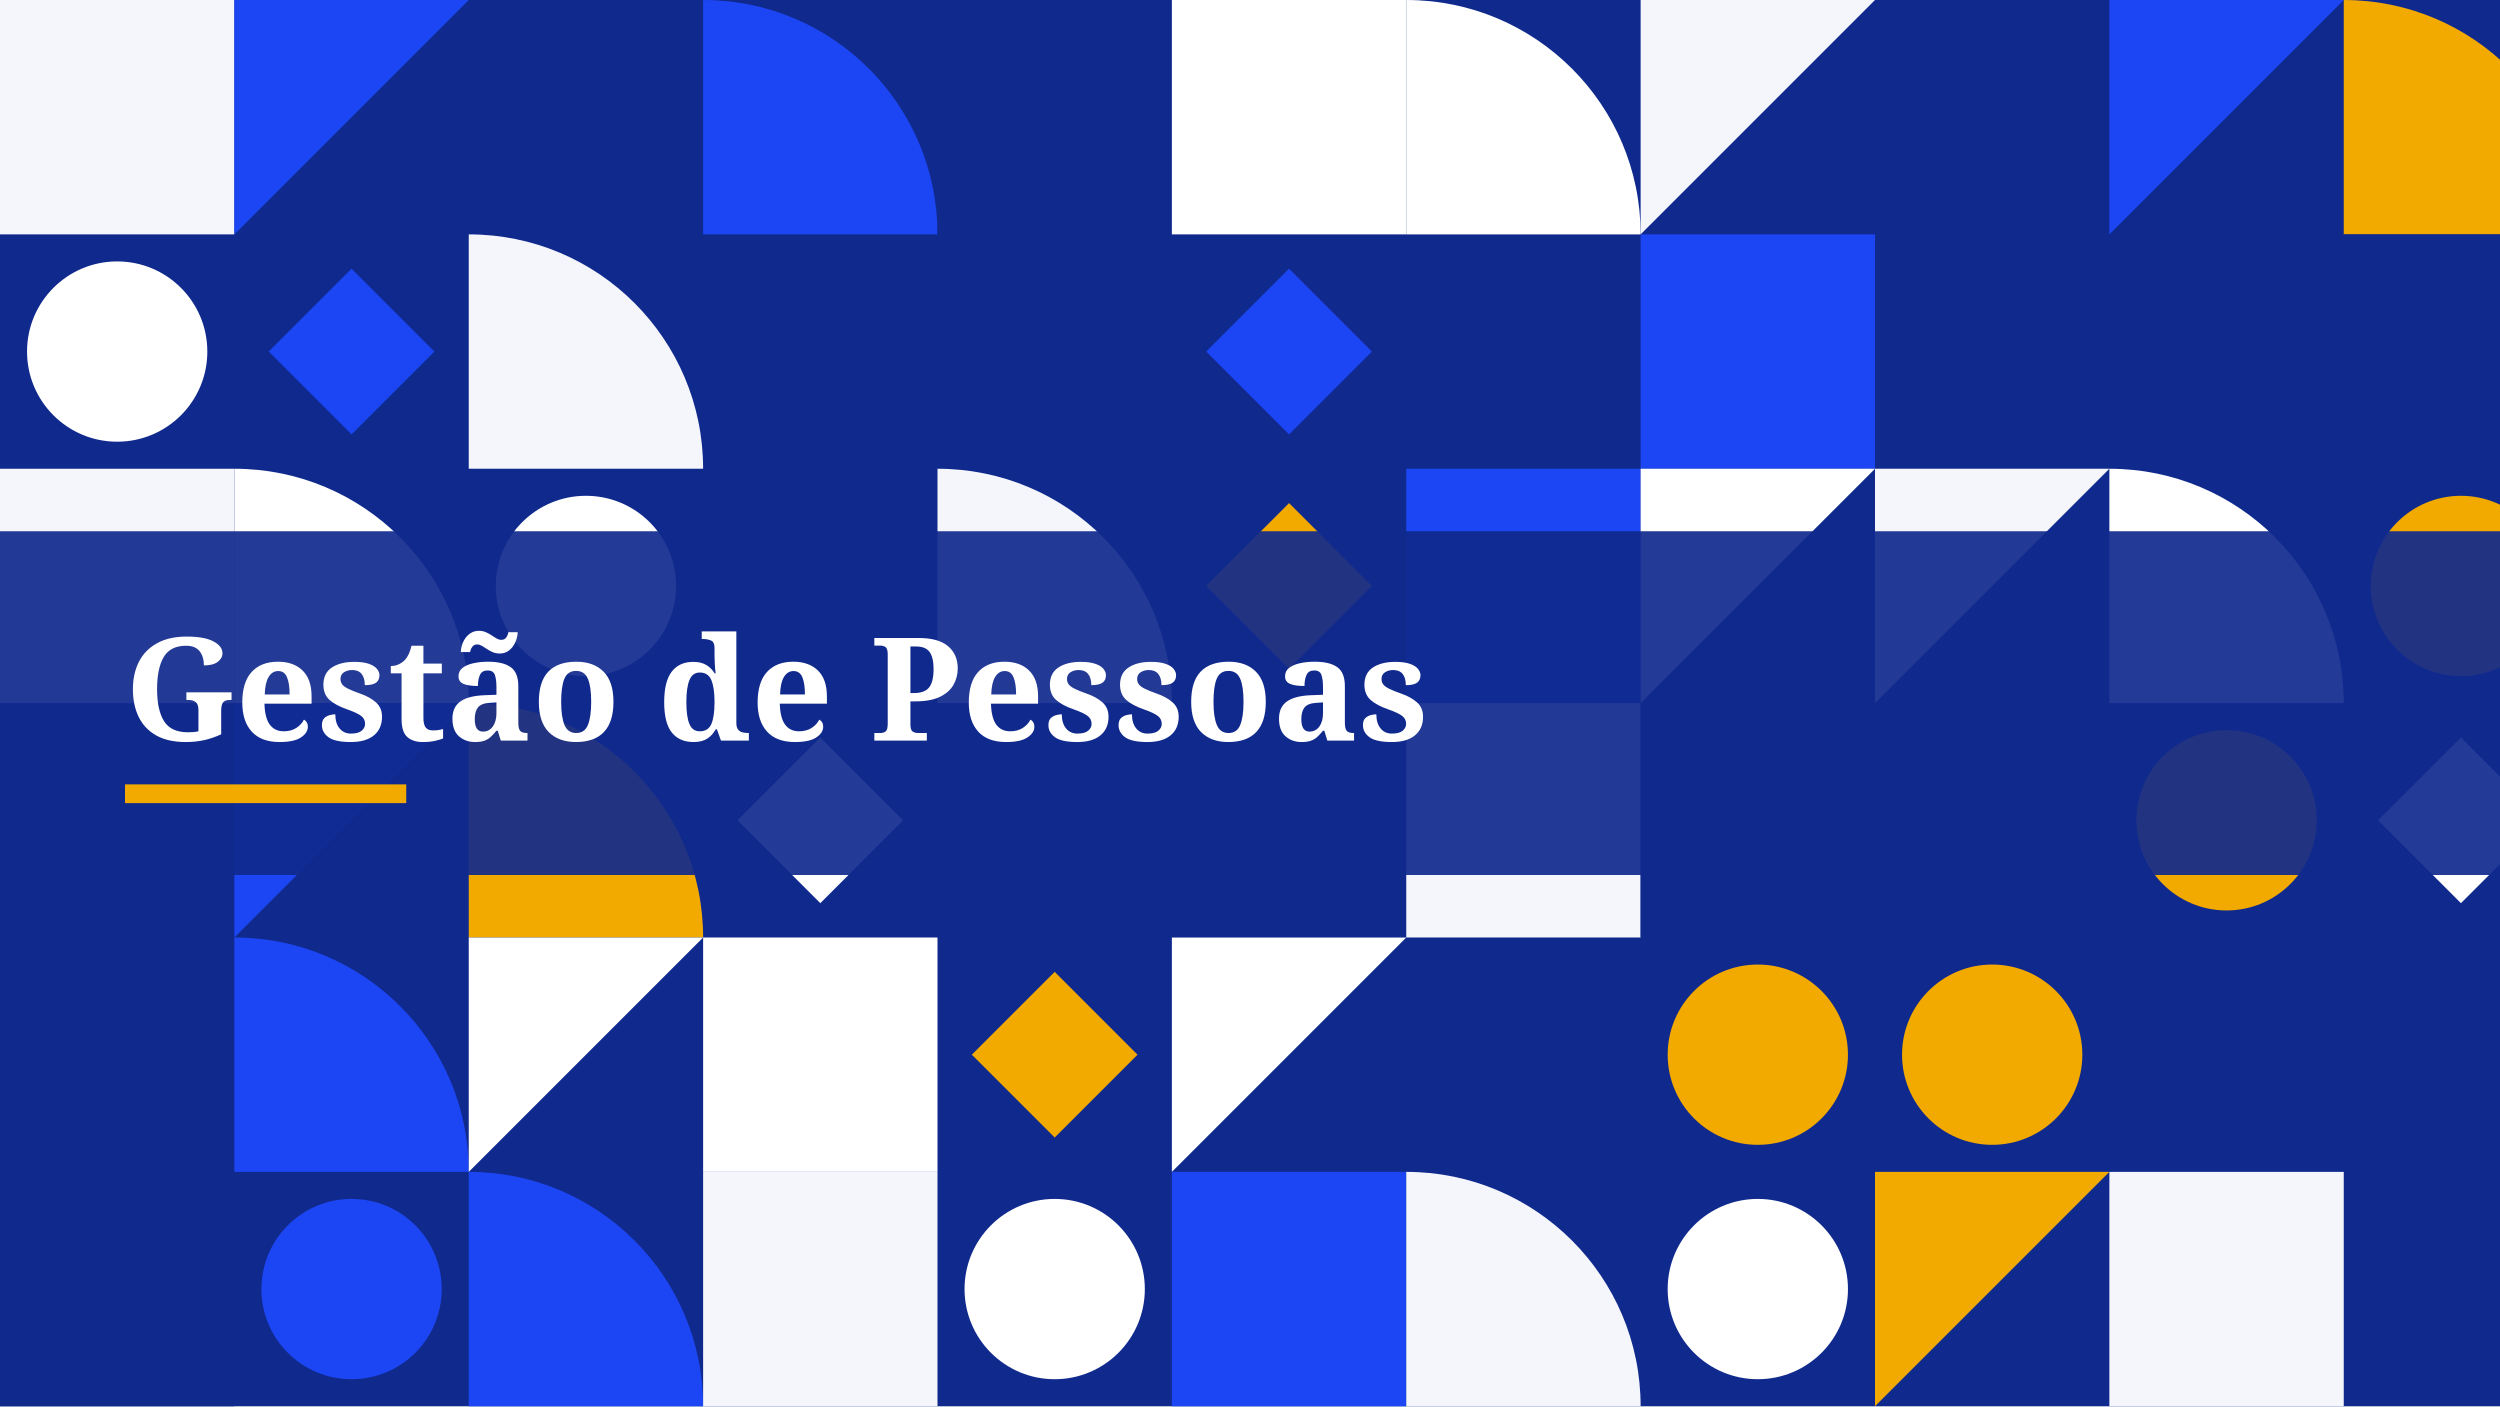
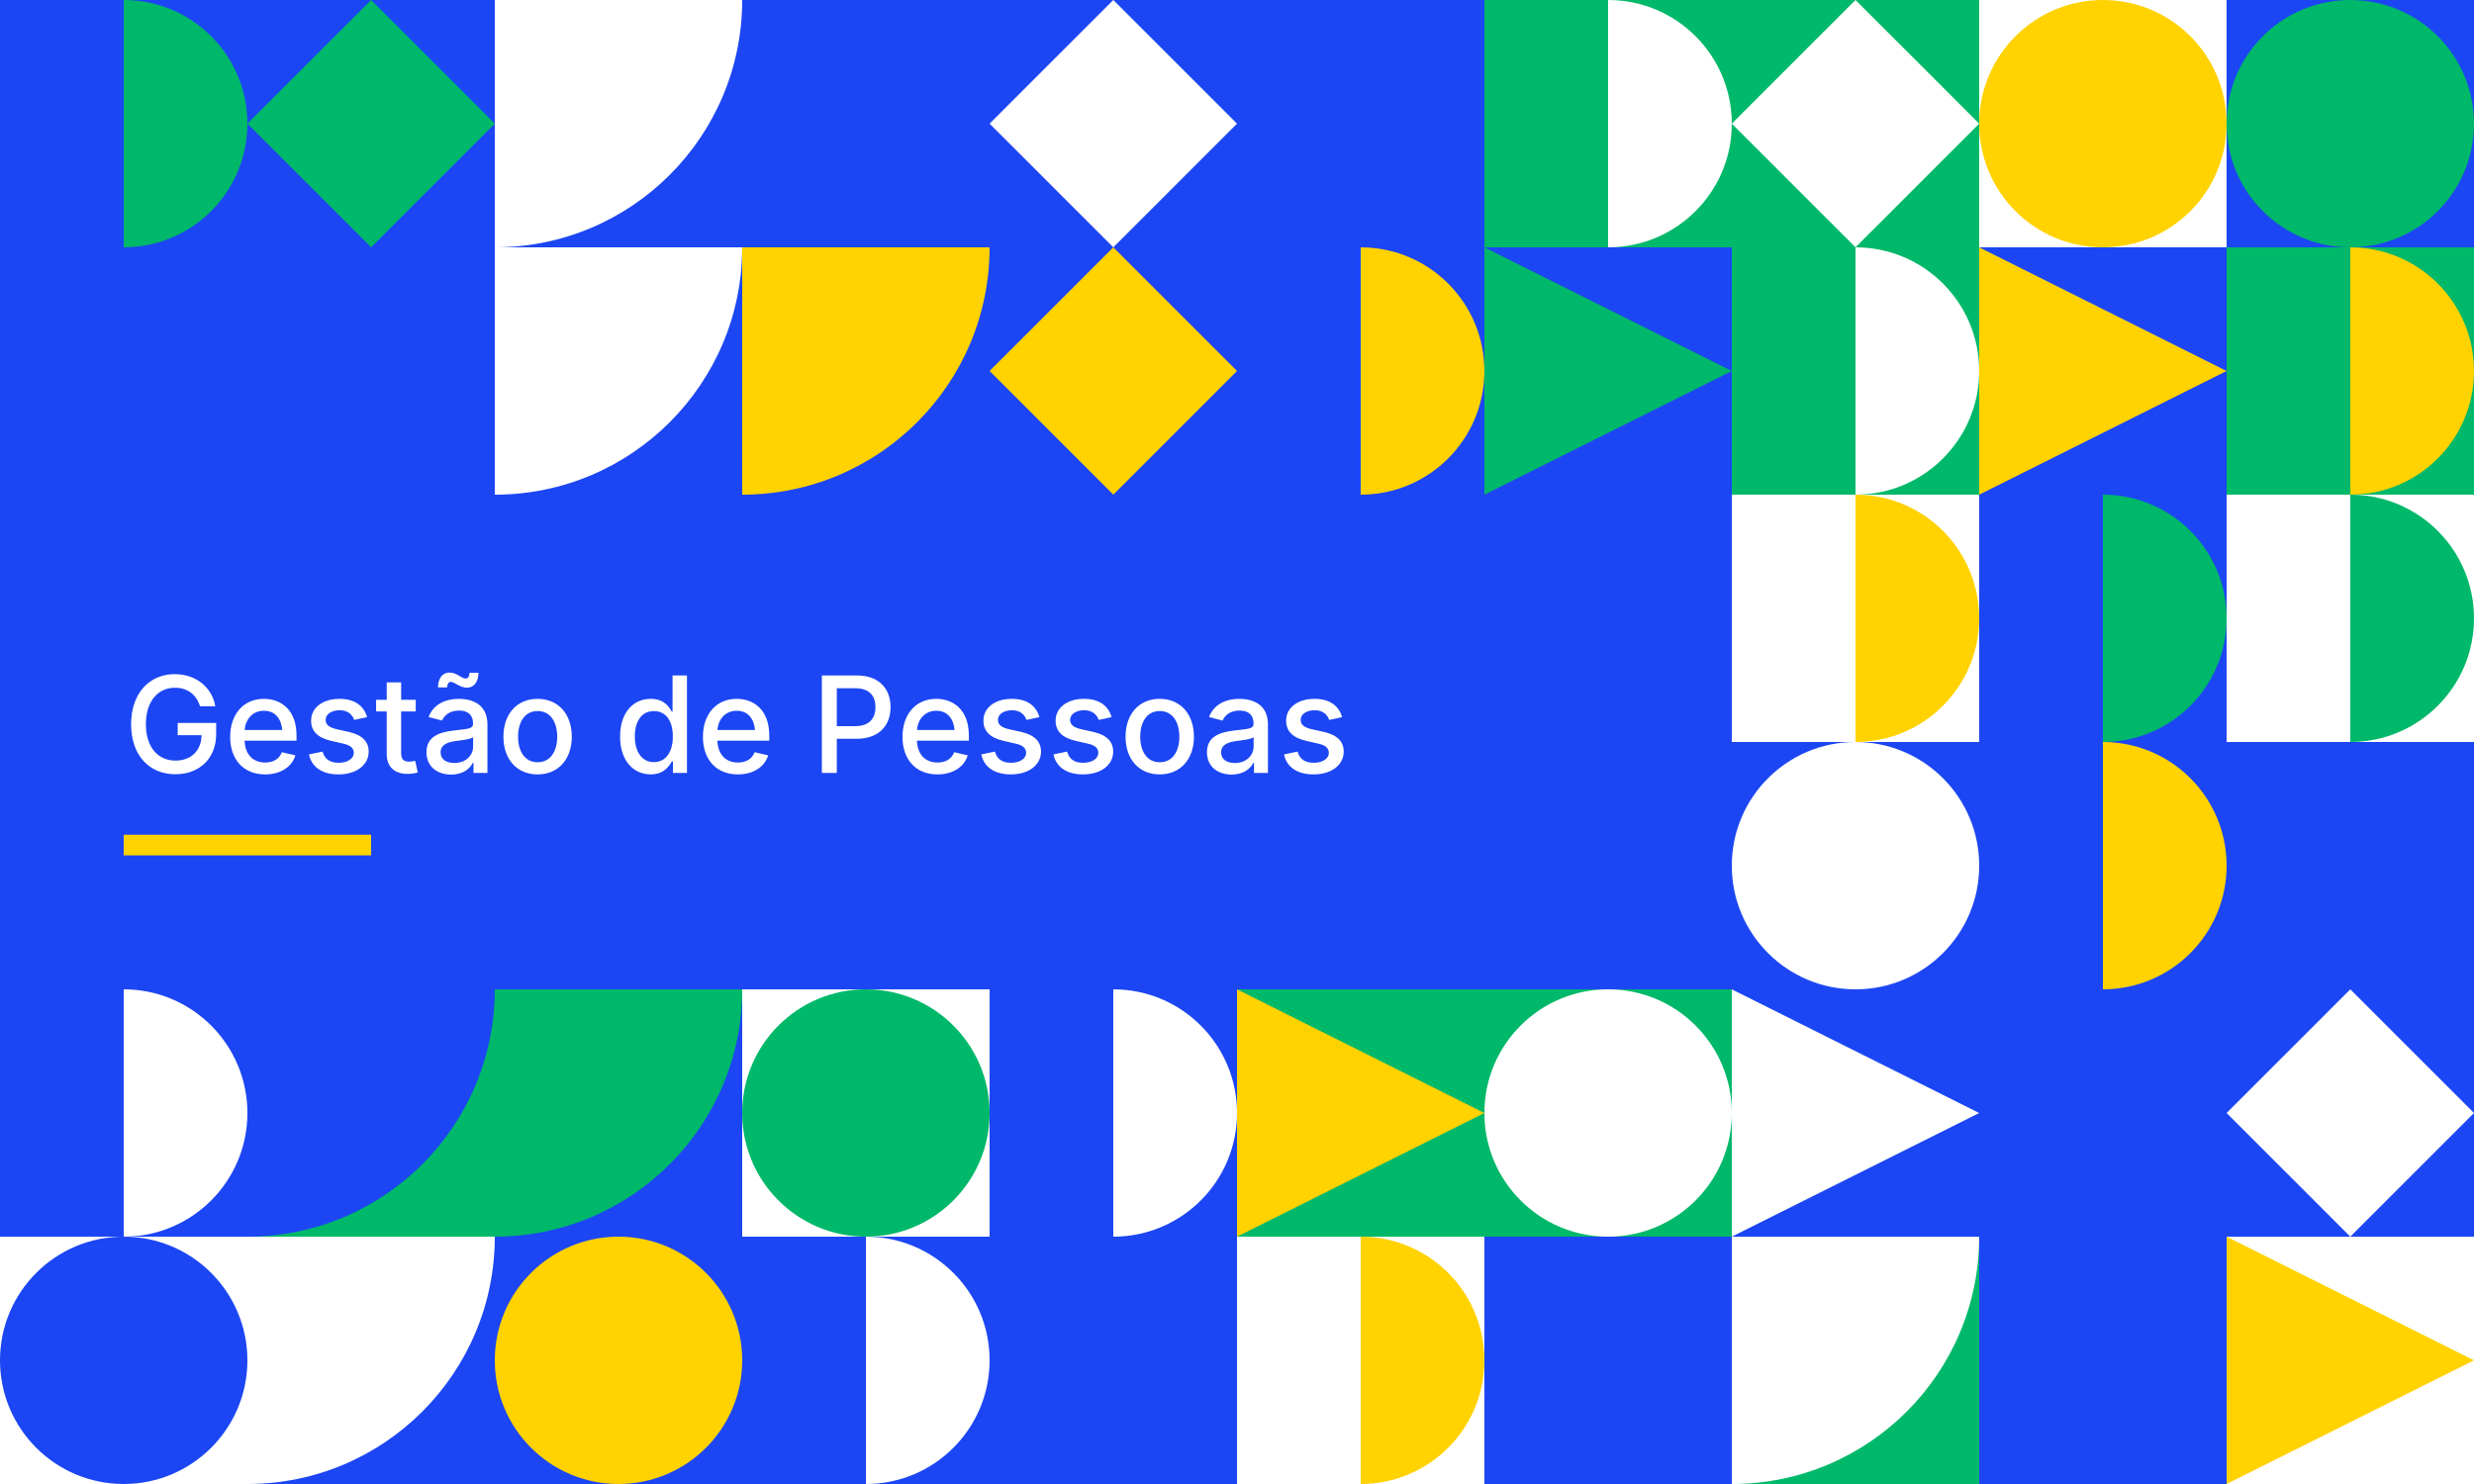
- <svg xmlns="http://www.w3.org/2000/svg" viewBox="0 0 800 450">
-   <rect width="800" height="450" fill="#10298D" />
-   <rect x="0" y="0" width="75" height="75" fill="#F4F6FC" />
-   <circle cx="37.5" cy="112.5" r="28.846" fill="#FFFFFF" />
-   <rect x="0" y="150" width="75" height="75" fill="#F4F6FC" />
-   <circle cx="37.5" cy="262.5" r="28.846" fill="#10298D" />
-   <circle cx="37.5" cy="337.5" r="28.846" fill="#10298D" />
-   <path d="M0 375 A75 75 0 0 1 75 450 L0 450 Z" fill="#10298D" />
-   <path d="M75 0 L150 0 L75 75 Z" fill="#1C46F3" />
-   <rect x="93.75" y="93.75" width="37.5" height="37.5" fill="#1C46F3" transform="rotate(45 112.5 112.5)" />
-   <path d="M75 150 A75 75 0 0 1 150 225 L75 225 Z" fill="#FFFFFF" />
-   <path d="M75 225 L150 225 L75 300 Z" fill="#1C46F3" />
-   <path d="M75 300 A75 75 0 0 1 150 375 L75 375 Z" fill="#1C46F3" />
-   <circle cx="112.5" cy="412.5" r="28.846" fill="#1C46F3" />
-   <path d="M150 0 L225 0 L150 75 Z" fill="#10298D" />
-   <path d="M150 75 A75 75 0 0 1 225 150 L150 150 Z" fill="#F4F6FC" />
-   <circle cx="187.5" cy="187.5" r="28.846" fill="#FFFFFF" />
-   <path d="M150 225 A75 75 0 0 1 225 300 L150 300 Z" fill="#F2A900" />
-   <path d="M150 300 L225 300 L150 375 Z" fill="#FFFFFF" />
-   <path d="M150 375 A75 75 0 0 1 225 450 L150 450 Z" fill="#1C46F3" />
-   <path d="M225 0 A75 75 0 0 1 300 75 L225 75 Z" fill="#1C46F3" />
-   <circle cx="262.5" cy="112.5" r="28.846" fill="#10298D" />
-   <path d="M225 150 L300 150 L225 225 Z" fill="#10298D" />
-   <rect x="243.75" y="243.75" width="37.5" height="37.5" fill="#FFFFFF" transform="rotate(45 262.5 262.5)" />
-   <rect x="225" y="300" width="75" height="75" fill="#FFFFFF" />
-   <rect x="225" y="375" width="75" height="75" fill="#F4F6FC" />
-   <path d="M300 0 L375 0 L300 75 Z" fill="#10298D" />
-   <path d="M300 75 A75 75 0 0 1 375 150 L300 150 Z" fill="#10298D" />
-   <path d="M300 150 A75 75 0 0 1 375 225 L300 225 Z" fill="#F4F6FC" />
-   <path d="M300 225 L375 225 L300 300 Z" fill="#10298D" />
-   <rect x="318.75" y="318.75" width="37.5" height="37.5" fill="#F2A900" transform="rotate(45 337.5 337.5)" />
-   <circle cx="337.5" cy="412.5" r="28.846" fill="#FFFFFF" />
-   <rect x="375" y="0" width="75" height="75" fill="#FFFFFF" />
-   <rect x="393.75" y="93.75" width="37.5" height="37.5" fill="#1C46F3" transform="rotate(45 412.5 112.5)" />
-   <rect x="393.75" y="168.75" width="37.5" height="37.5" fill="#F2A900" transform="rotate(45 412.5 187.5)" />
-   <path d="M375 225 L450 225 L375 300 Z" fill="#10298D" />
-   <path d="M375 300 L450 300 L375 375 Z" fill="#FFFFFF" />
-   <rect x="375" y="375" width="75" height="75" fill="#1C46F3" />
-   <path d="M450 0 A75 75 0 0 1 525 75 L450 75 Z" fill="#FFFFFF" />
-   <rect x="468.75" y="93.75" width="37.5" height="37.5" fill="#10298D" transform="rotate(45 487.5 112.5)" />
-   <rect x="450" y="150" width="75" height="75" fill="#1C46F3" />
-   <rect x="450" y="225" width="75" height="75" fill="#F4F6FC" />
-   <circle cx="487.5" cy="337.5" r="28.846" fill="#10298D" />
-   <path d="M450 375 A75 75 0 0 1 525 450 L450 450 Z" fill="#F4F6FC" />
-   <path d="M525 0 L600 0 L525 75 Z" fill="#F4F6FC" />
-   <rect x="525" y="75" width="75" height="75" fill="#1C46F3" />
-   <path d="M525 150 L600 150 L525 225 Z" fill="#FFFFFF" />
-   <path d="M525 225 L600 225 L525 300 Z" fill="#10298D" />
-   <circle cx="562.5" cy="337.5" r="28.846" fill="#F2A900" />
-   <circle cx="562.5" cy="412.5" r="28.846" fill="#FFFFFF" />
-   <path d="M600 0 A75 75 0 0 1 675 75 L600 75 Z" fill="#10298D" />
-   <rect x="618.75" y="93.75" width="37.5" height="37.5" fill="#10298D" transform="rotate(45 637.5 112.5)" />
-   <path d="M600 150 L675 150 L600 225 Z" fill="#F4F6FC" />
-   <rect x="600" y="225" width="75" height="75" fill="#10298D" />
-   <circle cx="637.5" cy="337.5" r="28.846" fill="#F2A900" />
-   <path d="M600 375 L675 375 L600 450 Z" fill="#F2A900" />
-   <path d="M675 0 L750 0 L675 75 Z" fill="#1C46F3" />
-   <path d="M675 75 L750 75 L675 150 Z" fill="#10298D" />
-   <path d="M675 150 A75 75 0 0 1 750 225 L675 225 Z" fill="#FFFFFF" />
-   <circle cx="712.5" cy="262.5" r="28.846" fill="#F2A900" />
-   <rect x="675" y="300" width="75" height="75" fill="#10298D" />
-   <rect x="675" y="375" width="75" height="75" fill="#F4F6FC" />
-   <path d="M750 0 A75 75 0 0 1 825 75 L750 75 Z" fill="#F2A900" />
-   <rect x="750" y="75" width="75" height="75" fill="#10298D" />
-   <circle cx="787.5" cy="187.5" r="28.846" fill="#F2A900" />
-   <rect x="768.75" y="243.75" width="37.5" height="37.5" fill="#FFFFFF" transform="rotate(45 787.5 262.5)" />
-   <circle cx="787.5" cy="337.5" r="28.846" fill="#10298D" />
-   <circle cx="787.5" cy="412.5" r="28.846" fill="#10298D" />
-   <rect x="0" y="170.0" width="800" height="110" fill="#10298D" opacity="0.92" />
-   <text x="40" y="237.0" font-family="Georgia, serif" font-size="46" font-weight="700" fill="#FFFFFF">Gestão de Pessoas</text>
-   <rect x="40" y="251.0" width="90" height="6" fill="#F2A900" />
+ <svg xmlns="http://www.w3.org/2000/svg" viewBox="0 0 960 576" width="960" height="576">
+   <rect width="960" height="576" fill="#1c46f3" />
+   <path d="M48.0 0 A48.0 48.0 0 0 1 48.0 96 Z" fill="#00b869" />
+   <path d="M48.0 384 A48.0 48.0 0 0 1 48.0 480 Z" fill="#ffffff" />
+   <rect x="0" y="480" width="96" height="96" fill="#ffffff" />
+   <circle cx="48.0" cy="528.0" r="48.0" fill="#1c46f3" />
+   <path d="M144.0 0 L192 48.0 L144.0 96 L96 48.0 Z" fill="#00b869" />
+   <rect x="96" y="384" width="96" height="96" fill="#00b869" />
+   <path d="M96 384 L192 384 A96 96 0 0 1 96 480 Z" fill="#1c46f3" />
+   <path d="M96 480 L192 480 A96 96 0 0 1 96 576 Z" fill="#ffffff" />
+   <path d="M192 0 L288 0 A96 96 0 0 1 192 96 Z" fill="#ffffff" />
+   <path d="M192 96 L288 96 A96 96 0 0 1 192 192 Z" fill="#ffffff" />
+   <path d="M192 384 L288 384 A96 96 0 0 1 192 480 Z" fill="#00b869" />
+   <circle cx="240.0" cy="528.0" r="48.0" fill="#ffd200" />
+   <path d="M288 96 L384 96 A96 96 0 0 1 288 192 Z" fill="#ffd200" />
+   <rect x="288" y="384" width="96" height="96" fill="#ffffff" />
+   <circle cx="336.0" cy="432.0" r="48.0" fill="#00b869" />
+   <path d="M336.0 480 A48.0 48.0 0 0 1 336.0 576 Z" fill="#ffffff" />
+   <path d="M432.0 0 L480 48.0 L432.0 96 L384 48.0 Z" fill="#ffffff" />
+   <path d="M432.0 96 L480 144.0 L432.0 192 L384 144.0 Z" fill="#ffd200" />
+   <path d="M432.0 384 A48.0 48.0 0 0 1 432.0 480 Z" fill="#ffffff" />
+   <path d="M528.0 96 A48.0 48.0 0 0 1 528.0 192 Z" fill="#ffd200" />
+   <rect x="480" y="384" width="96" height="96" fill="#00b869" />
+   <path d="M480 384 L576 432.0 L480 480 Z" fill="#ffd200" />
+   <rect x="480" y="480" width="96" height="96" fill="#ffffff" />
+   <path d="M528.0 480 A48.0 48.0 0 0 1 528.0 576 Z" fill="#ffd200" />
+   <rect x="576" y="0" width="96" height="96" fill="#00b869" />
+   <path d="M624.0 0 A48.0 48.0 0 0 1 624.0 96 Z" fill="#ffffff" />
+   <path d="M576 96 L672 144.0 L576 192 Z" fill="#00b869" />
+   <rect x="576" y="384" width="96" height="96" fill="#00b869" />
+   <circle cx="624.0" cy="432.0" r="48.0" fill="#ffffff" />
+   <rect x="672" y="0" width="96" height="96" fill="#00b869" />
+   <path d="M720.0 0 L768 48.0 L720.0 96 L672 48.0 Z" fill="#ffffff" />
+   <rect x="672" y="96" width="96" height="96" fill="#00b869" />
+   <path d="M720.0 96 A48.0 48.0 0 0 1 720.0 192 Z" fill="#ffffff" />
+   <rect x="672" y="192" width="96" height="96" fill="#ffffff" />
+   <path d="M720.0 192 A48.0 48.0 0 0 1 720.0 288 Z" fill="#ffd200" />
+   <circle cx="720.0" cy="336.0" r="48.0" fill="#ffffff" />
+   <path d="M672 384 L768 432.0 L672 480 Z" fill="#ffffff" />
+   <rect x="672" y="480" width="96" height="96" fill="#00b869" />
+   <path d="M672 480 L768 480 A96 96 0 0 1 672 576 Z" fill="#ffffff" />
+   <rect x="768" y="0" width="96" height="96" fill="#ffffff" />
+   <circle cx="816.0" cy="48.0" r="48.0" fill="#ffd200" />
+   <path d="M768 96 L864 144.0 L768 192 Z" fill="#ffd200" />
+   <path d="M816.0 192 A48.0 48.0 0 0 1 816.0 288 Z" fill="#00b869" />
+   <path d="M816.0 288 A48.0 48.0 0 0 1 816.0 384 Z" fill="#ffd200" />
+   <circle cx="912.0" cy="48.0" r="48.0" fill="#00b869" />
+   <rect x="864" y="96" width="96" height="96" fill="#00b869" />
+   <path d="M912.0 96 A48.0 48.0 0 0 1 912.0 192 Z" fill="#ffd200" />
+   <rect x="864" y="192" width="96" height="96" fill="#ffffff" />
+   <path d="M912.0 192 A48.0 48.0 0 0 1 912.0 288 Z" fill="#00b869" />
+   <path d="M912.0 384 L960 432.0 L912.0 480 L864 432.0 Z" fill="#ffffff" />
+   <rect x="864" y="480" width="96" height="96" fill="#ffffff" />
+   <path d="M864 480 L960 528.0 L864 576 Z" fill="#ffd200" />
+   <rect x="0" y="192" width="672" height="192" fill="#1c46f3" />
+   <text x="48" y="300" font-family="Lexend, Inter, sans-serif" font-weight="500" font-size="52" fill="#ffffff">Gestão de Pessoas</text>
+   <rect x="48" y="324" width="96" height="8" fill="#ffd200" />
</svg>
